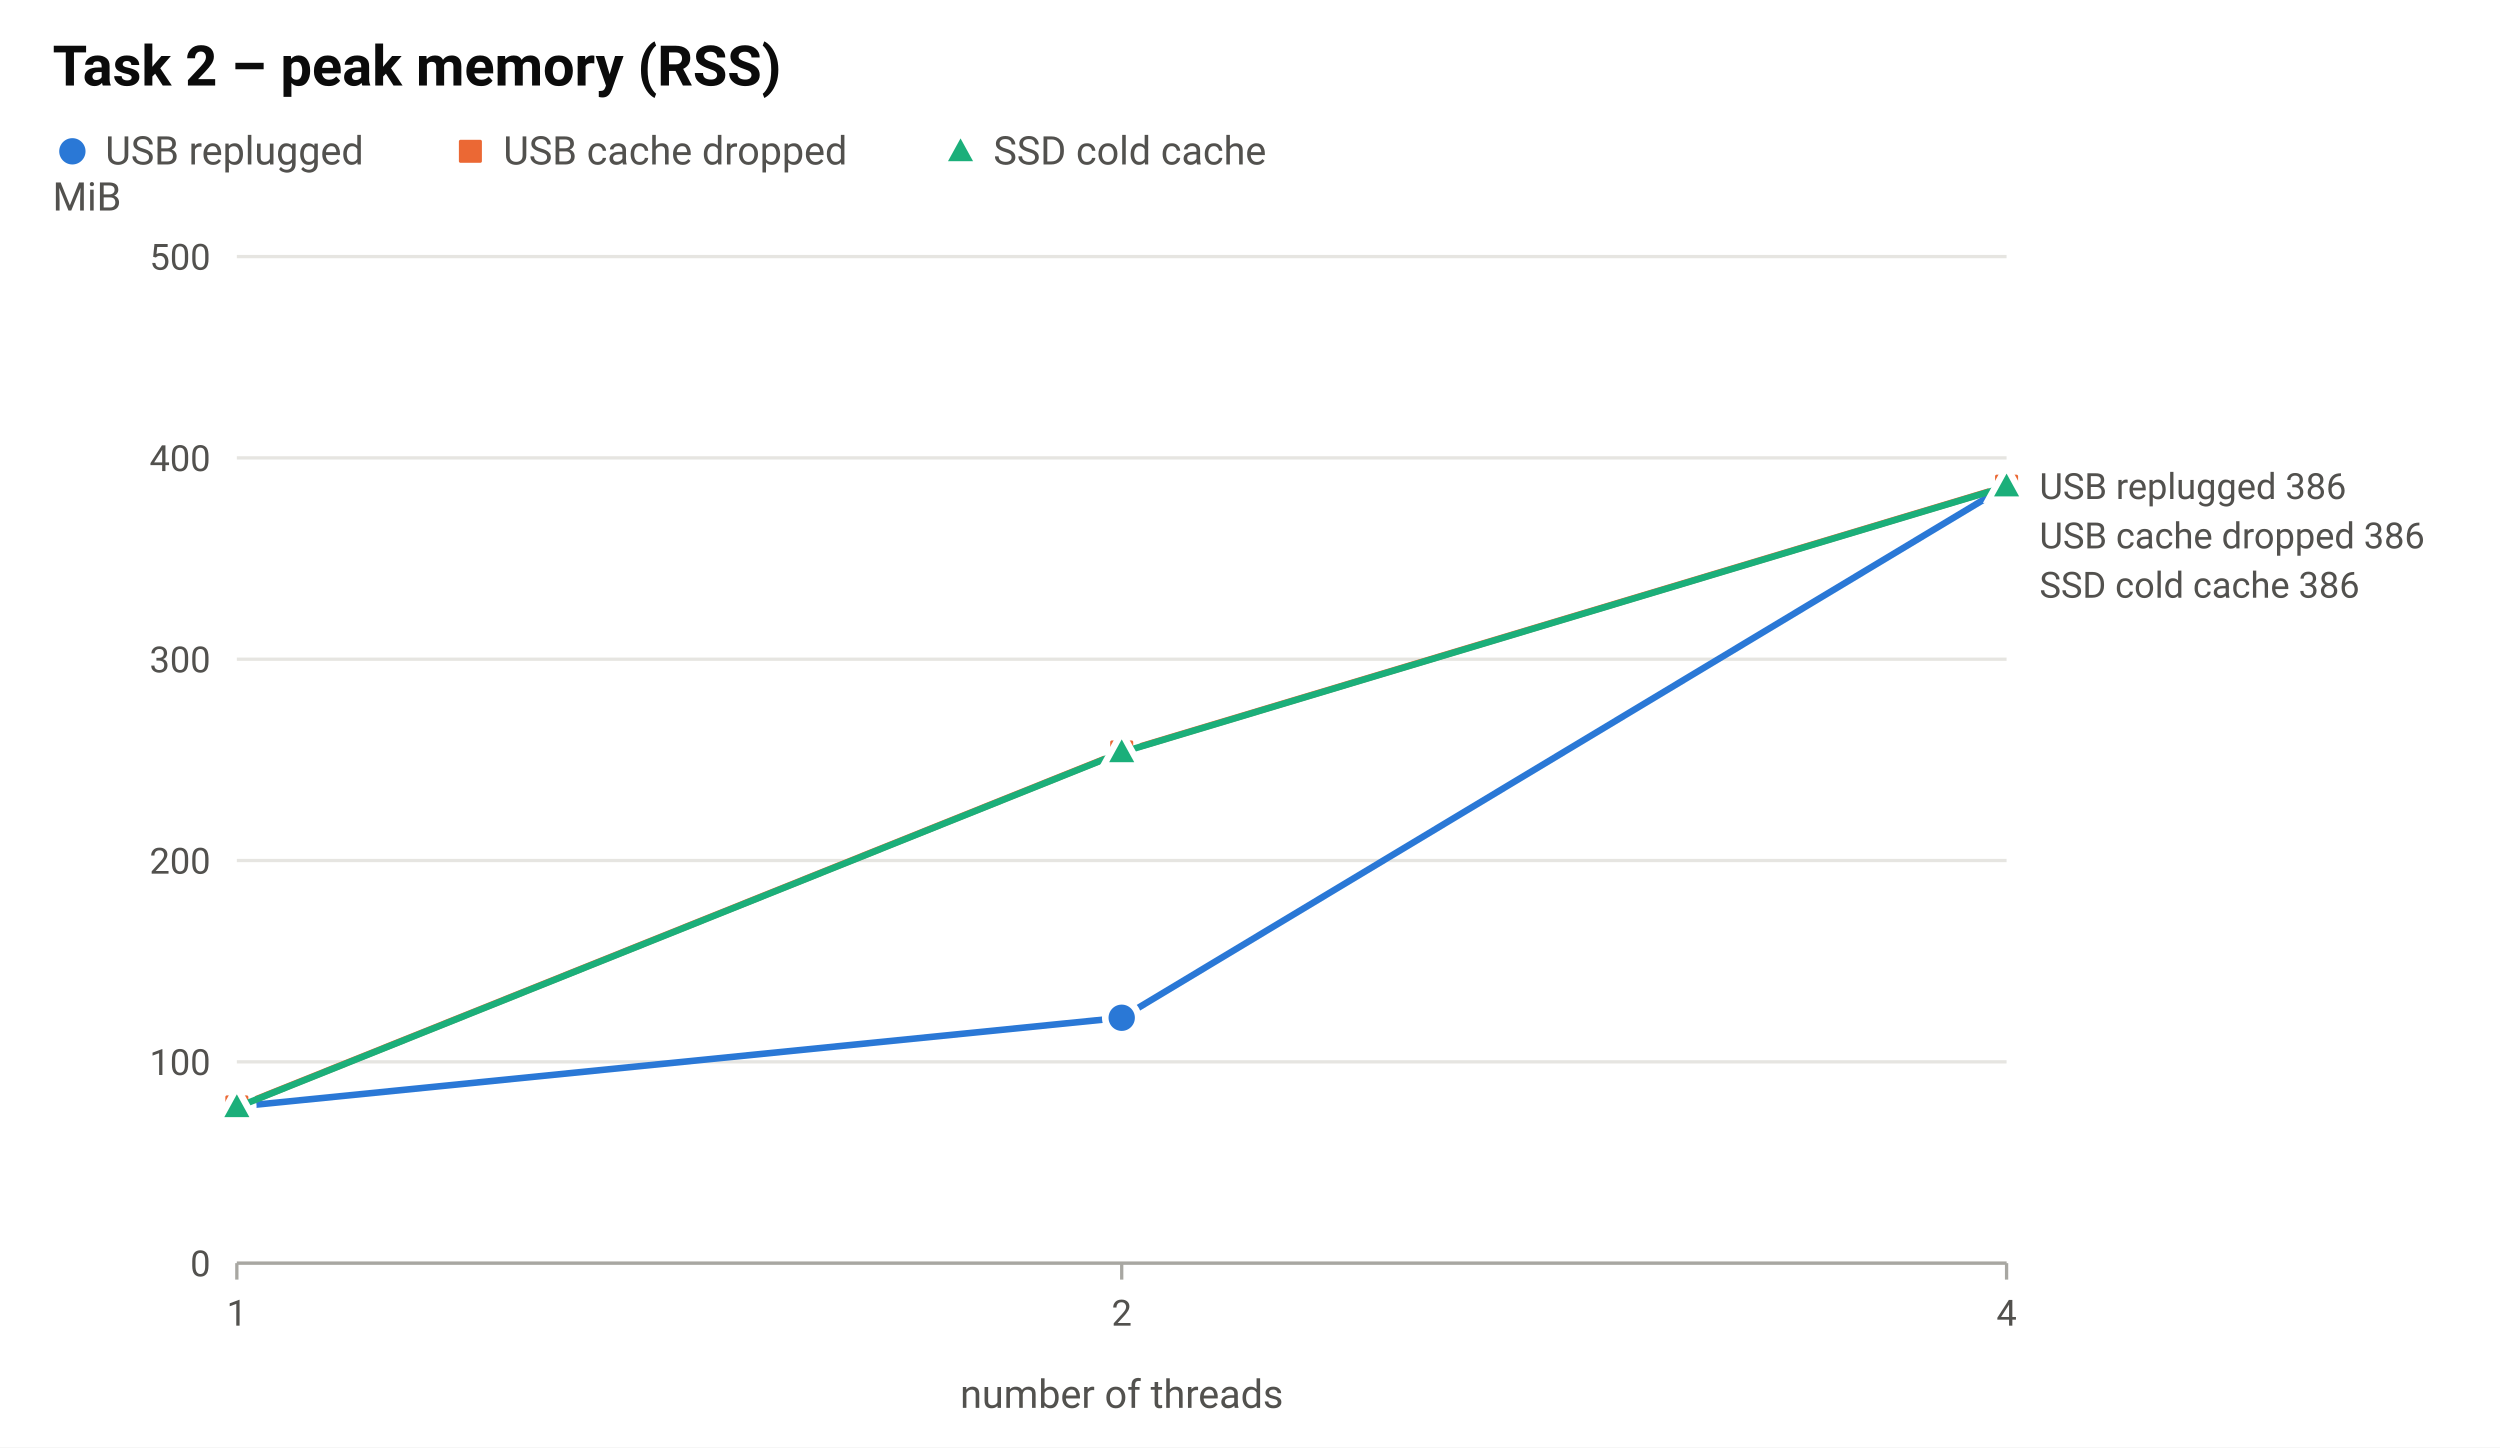
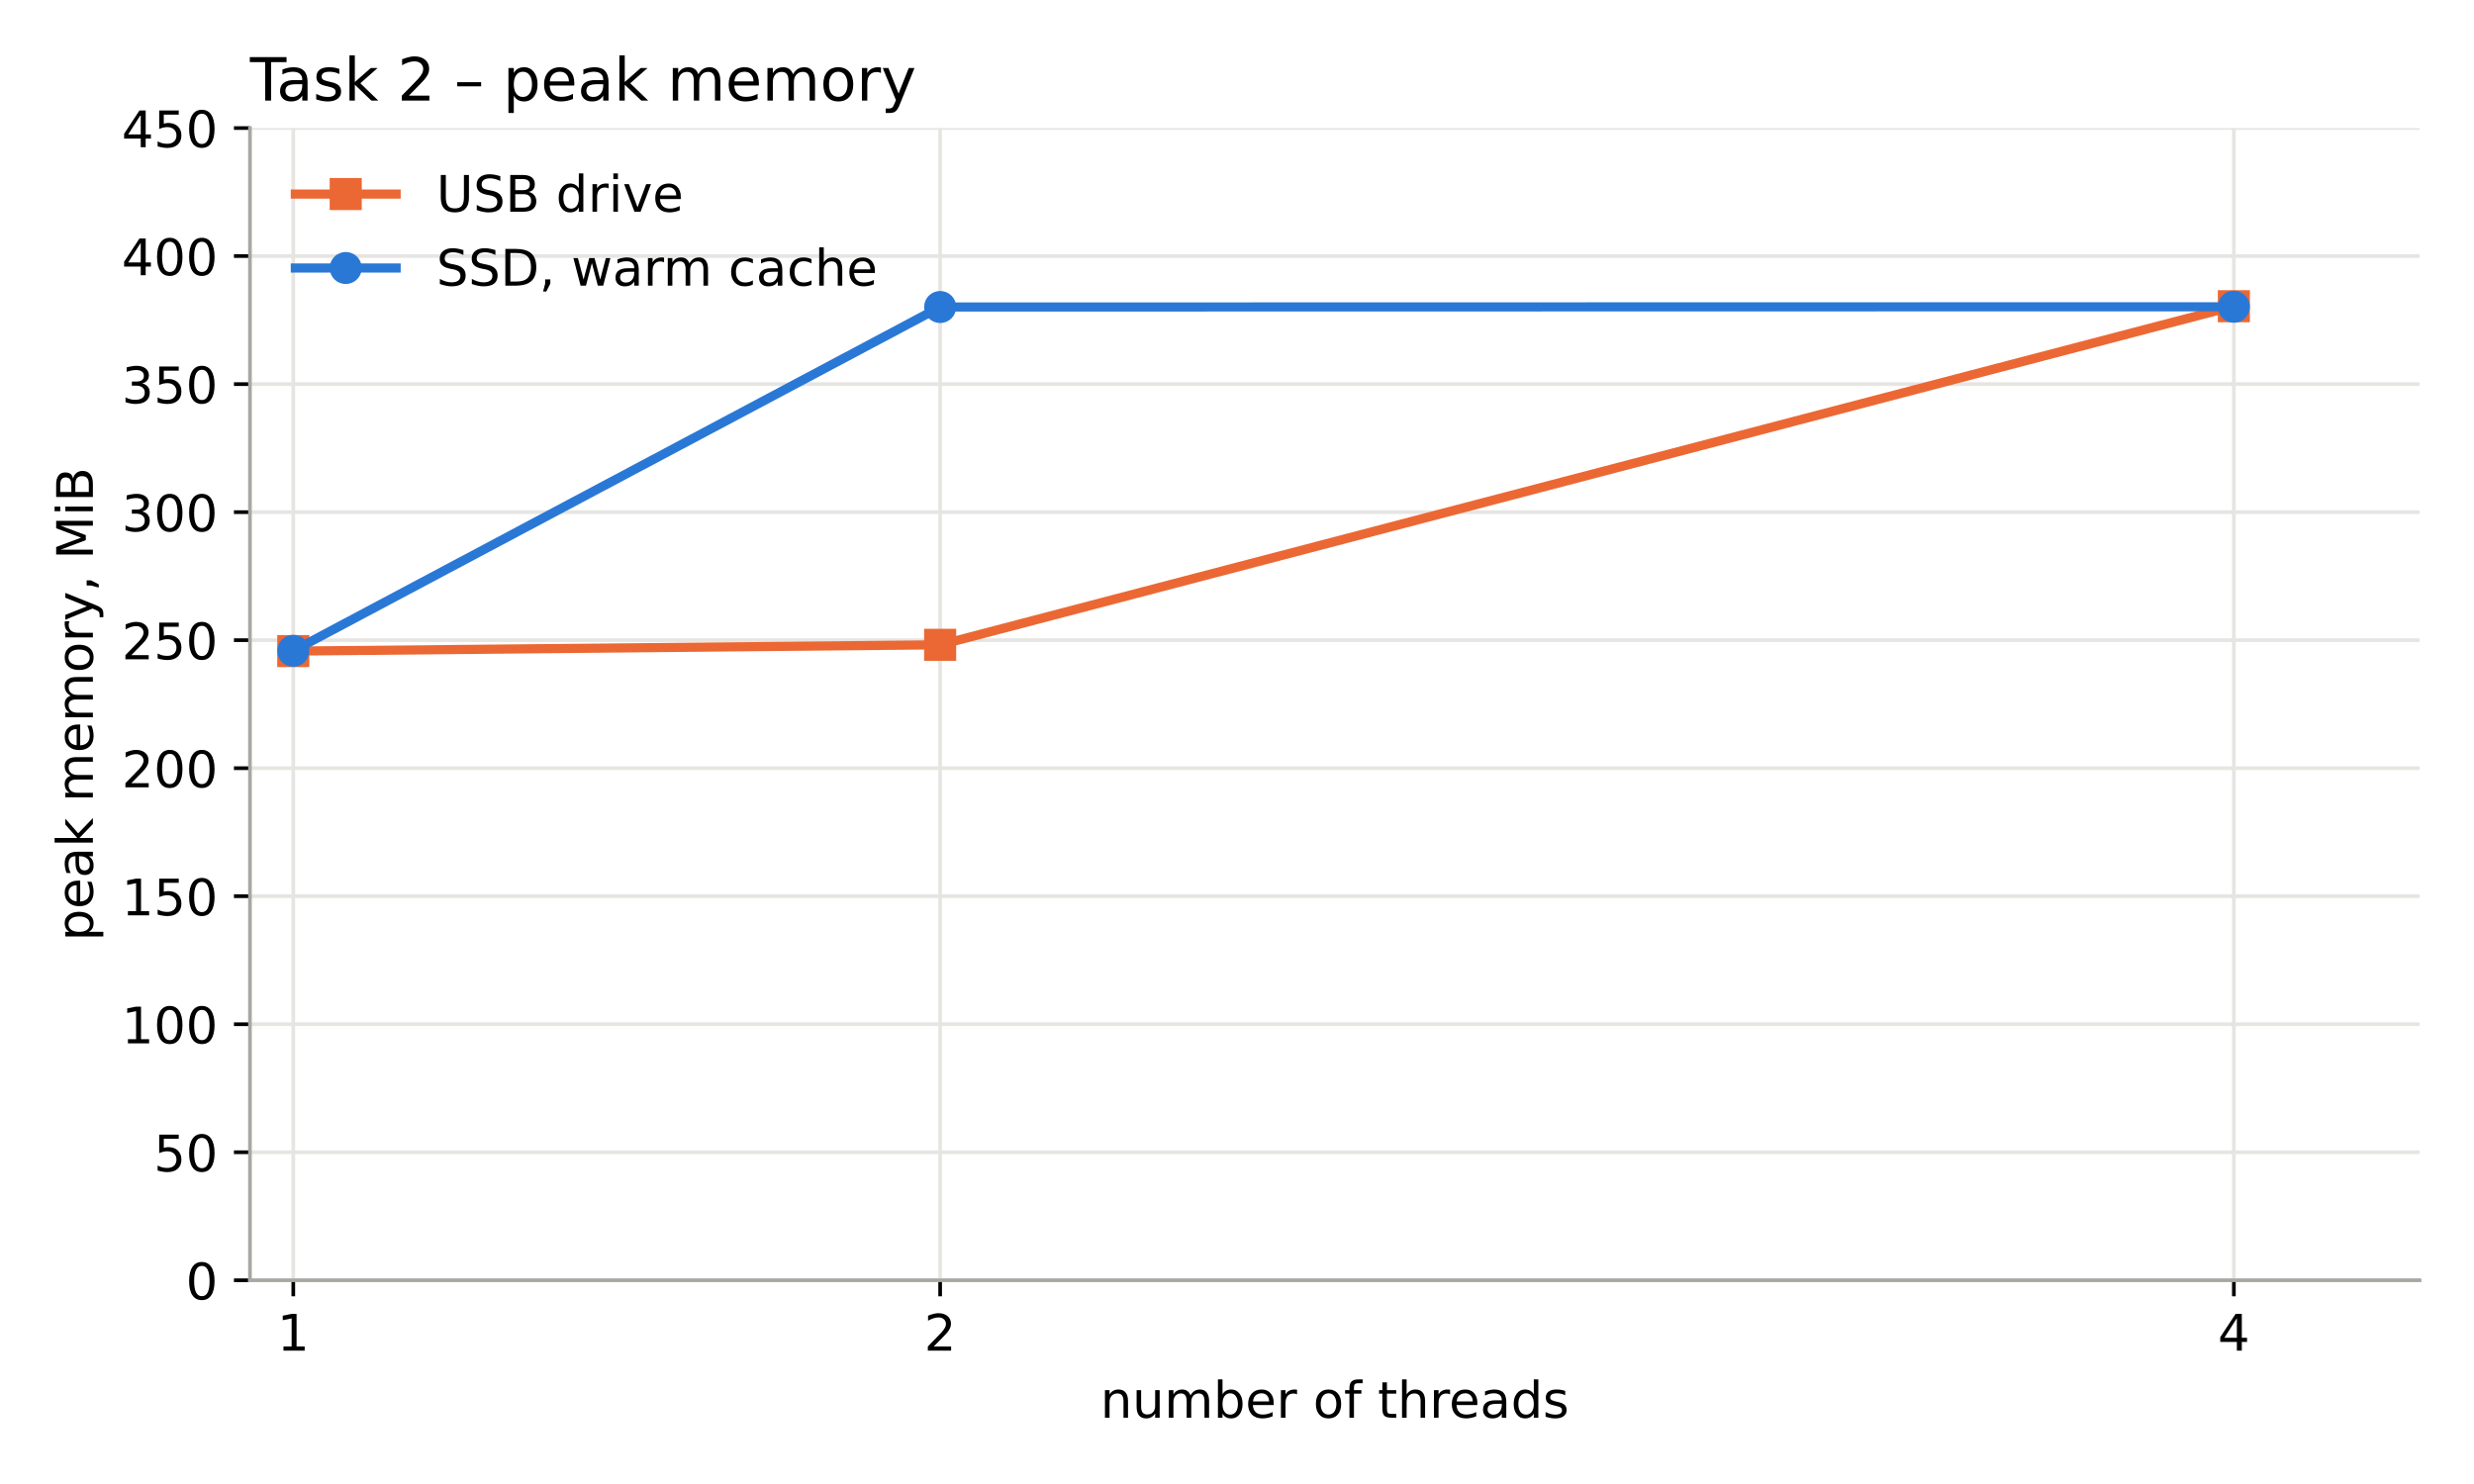
- <svg xmlns="http://www.w3.org/2000/svg" viewBox="0 0 760 440" width="760" height="440" font-family="system-ui, -apple-system, 'Segoe UI', Roboto, sans-serif">
-   <rect width="100%" height="100%" fill="#ffffff" />
-   <text x="16" y="26" font-size="17" font-weight="600" fill="#0b0b0b">Task 2 – peak memory (RSS)</text>
-   <text x="16" y="64" font-size="12" fill="#52514e">MiB</text>
-   <circle cx="22.0" cy="46.0" r="5" stroke="#ffffff" stroke-width="2" fill="#2a78d6" />
-   <text x="32" y="50" font-size="12" fill="#52514e">USB replugged</text>
-   <rect x="138.5" y="41.5" width="9" height="9" rx="1.5" stroke="#ffffff" stroke-width="2" fill="#eb6834" />
-   <text x="153" y="50" font-size="12" fill="#52514e">USB cache dropped</text>
-   <path d="M292.0,40.0 L297.5,50.0 L286.5,50.0 Z" stroke="#ffffff" stroke-width="2" fill="#1baf7a" />
-   <text x="302" y="50" font-size="12" fill="#52514e">SSD cold cache</text>
-   <line x1="72" x2="610" y1="384.0" y2="384.0" stroke="#e6e5e1" stroke-width="1" />
-   <text x="64" y="388.0" font-size="11" fill="#52514e" text-anchor="end">0</text>
-   <line x1="72" x2="610" y1="322.8" y2="322.8" stroke="#e6e5e1" stroke-width="1" />
-   <text x="64" y="326.8" font-size="11" fill="#52514e" text-anchor="end">100</text>
-   <line x1="72" x2="610" y1="261.6" y2="261.6" stroke="#e6e5e1" stroke-width="1" />
-   <text x="64" y="265.6" font-size="11" fill="#52514e" text-anchor="end">200</text>
-   <line x1="72" x2="610" y1="200.4" y2="200.4" stroke="#e6e5e1" stroke-width="1" />
-   <text x="64" y="204.4" font-size="11" fill="#52514e" text-anchor="end">300</text>
-   <line x1="72" x2="610" y1="139.2" y2="139.2" stroke="#e6e5e1" stroke-width="1" />
-   <text x="64" y="143.2" font-size="11" fill="#52514e" text-anchor="end">400</text>
-   <line x1="72" x2="610" y1="78.0" y2="78.0" stroke="#e6e5e1" stroke-width="1" />
-   <text x="64" y="82.0" font-size="11" fill="#52514e" text-anchor="end">500</text>
-   <line x1="72.0" x2="72.0" y1="384" y2="389" stroke="#a8a7a2" />
-   <text x="72.0" y="403" font-size="11" fill="#52514e" text-anchor="middle">1</text>
-   <line x1="341.0" x2="341.0" y1="384" y2="389" stroke="#a8a7a2" />
-   <text x="341.0" y="403" font-size="11" fill="#52514e" text-anchor="middle">2</text>
-   <line x1="610.0" x2="610.0" y1="384" y2="389" stroke="#a8a7a2" />
-   <text x="610.0" y="403" font-size="11" fill="#52514e" text-anchor="middle">4</text>
-   <line x1="72" x2="610" y1="384" y2="384" stroke="#a8a7a2" stroke-width="1" />
-   <text x="341" y="428" font-size="12" fill="#52514e" text-anchor="middle">number of threads</text>
-   <path d="M72.0,336.4 L341.0,309.4 L610.0,147.7" fill="none" stroke="#2a78d6" stroke-width="2" stroke-linejoin="round" stroke-linecap="round" />
-   <circle cx="72.0" cy="336.4" r="5" stroke="#ffffff" stroke-width="2" fill="#2a78d6" />
-   <circle cx="341.0" cy="309.4" r="5" stroke="#ffffff" stroke-width="2" fill="#2a78d6" />
-   <circle cx="610.0" cy="147.7" r="5" stroke="#ffffff" stroke-width="2" fill="#2a78d6" />
-   <path d="M72.0,336.5 L341.0,228.6 L610.0,147.8" fill="none" stroke="#eb6834" stroke-width="2" stroke-linejoin="round" stroke-linecap="round" />
-   <rect x="67.5" y="332.0" width="9" height="9" rx="1.5" stroke="#ffffff" stroke-width="2" fill="#eb6834" />
-   <rect x="336.5" y="224.1" width="9" height="9" rx="1.5" stroke="#ffffff" stroke-width="2" fill="#eb6834" />
-   <rect x="605.5" y="143.3" width="9" height="9" rx="1.5" stroke="#ffffff" stroke-width="2" fill="#eb6834" />
-   <path d="M72.0,336.6 L341.0,228.7 L610.0,147.9" fill="none" stroke="#1baf7a" stroke-width="2" stroke-linejoin="round" stroke-linecap="round" />
-   <path d="M72.0,330.6 L77.5,340.6 L66.5,340.6 Z" stroke="#ffffff" stroke-width="2" fill="#1baf7a" />
-   <path d="M341.0,222.7 L346.5,232.7 L335.5,232.7 Z" stroke="#ffffff" stroke-width="2" fill="#1baf7a" />
-   <path d="M610.0,141.9 L615.5,151.9 L604.5,151.9 Z" stroke="#ffffff" stroke-width="2" fill="#1baf7a" />
-   <text x="620" y="151.7" font-size="11" fill="#52514e">USB replugged  386</text>
-   <text x="620" y="166.7" font-size="11" fill="#52514e">USB cache dropped  386</text>
-   <text x="620" y="181.7" font-size="11" fill="#52514e">SSD cold cache  386</text>
+ <svg xmlns="http://www.w3.org/2000/svg" xmlns:xlink="http://www.w3.org/1999/xlink" width="540pt" height="324pt" viewBox="0 0 540 324" version="1.1">
+   <defs>
+     <style type="text/css">*{stroke-linejoin: round; stroke-linecap: butt}</style>
+   </defs>
+   <g id="figure_1">
+     <g id="patch_1">
+       <path d="M 0 324  L 540 324  L 540 0  L 0 0  z " style="fill: #ffffff" />
+     </g>
+     <g id="axes_1">
+       <g id="patch_2">
+         <path d="M 54.56 279.52  L 528.12 279.52  L 528.12 27.96  L 54.56 27.96  z " style="fill: #ffffff" />
+       </g>
+       <g id="matplotlib.axis_1">
+         <g id="xtick_1">
+           <g id="line2d_1">
+             <path d="M 64.015 279.52  L 64.015 27.96  " clip-path="url(#p62c04b0659)" style="fill: none; stroke: #e6e5e1; stroke-width: 0.8; stroke-linecap: square" />
+           </g>
+           <g id="line2d_2">
+             <defs>
+               <path id="me3604a6eda" d="M 0 0  L 0 3.5  " style="stroke: #000000; stroke-width: 0.8" />
+             </defs>
+             <g>
+               <use xlink:href="#me3604a6eda" x="64.015" y="279.52" style="stroke: #000000; stroke-width: 0.8" />
+             </g>
+           </g>
+           <g id="text_1">
+             <text style="font-size: 11px; font-family: 'DejaVu Sans', 'Bitstream Vera Sans', 'Computer Modern Sans Serif', 'Lucida Grande', 'Verdana', 'Geneva', 'Lucid', 'Arial', 'Helvetica', 'Avant Garde', sans-serif; text-anchor: middle" x="64.015" y="294.878" transform="rotate(-0 64.01507 294.8783)">1</text>
+           </g>
+         </g>
+         <g id="xtick_2">
+           <g id="line2d_3">
+             <path d="M 205.205 279.52  L 205.205 27.96  " clip-path="url(#p62c04b0659)" style="fill: none; stroke: #e6e5e1; stroke-width: 0.8; stroke-linecap: square" />
+           </g>
+           <g id="line2d_4">
+             <g>
+               <use xlink:href="#me3604a6eda" x="205.205" y="279.52" style="stroke: #000000; stroke-width: 0.8" />
+             </g>
+           </g>
+           <g id="text_2">
+             <text style="font-size: 11px; font-family: 'DejaVu Sans', 'Bitstream Vera Sans', 'Computer Modern Sans Serif', 'Lucida Grande', 'Verdana', 'Geneva', 'Lucid', 'Arial', 'Helvetica', 'Avant Garde', sans-serif; text-anchor: middle" x="205.205" y="294.878" transform="rotate(-0 205.2051 294.8783)">2</text>
+           </g>
+         </g>
+         <g id="xtick_3">
+           <g id="line2d_5">
+             <path d="M 487.585 279.52  L 487.585 27.96  " clip-path="url(#p62c04b0659)" style="fill: none; stroke: #e6e5e1; stroke-width: 0.8; stroke-linecap: square" />
+           </g>
+           <g id="line2d_6">
+             <g>
+               <use xlink:href="#me3604a6eda" x="487.585" y="279.52" style="stroke: #000000; stroke-width: 0.8" />
+             </g>
+           </g>
+           <g id="text_3">
+             <text style="font-size: 11px; font-family: 'DejaVu Sans', 'Bitstream Vera Sans', 'Computer Modern Sans Serif', 'Lucida Grande', 'Verdana', 'Geneva', 'Lucid', 'Arial', 'Helvetica', 'Avant Garde', sans-serif; text-anchor: middle" x="487.585" y="294.878" transform="rotate(-0 487.5852 294.8783)">4</text>
+           </g>
+         </g>
+         <g id="text_4">
+           <text style="font-size: 11px; font-family: 'DejaVu Sans', 'Bitstream Vera Sans', 'Computer Modern Sans Serif', 'Lucida Grande', 'Verdana', 'Geneva', 'Lucid', 'Arial', 'Helvetica', 'Avant Garde', sans-serif; text-anchor: middle" x="291.34" y="309.524" transform="rotate(-0 291.34 309.5242)">number of threads</text>
+         </g>
+       </g>
+       <g id="matplotlib.axis_2">
+         <g id="ytick_1">
+           <g id="line2d_7">
+             <path d="M 54.56 279.52  L 528.12 279.52  " clip-path="url(#p62c04b0659)" style="fill: none; stroke: #e6e5e1; stroke-width: 0.8; stroke-linecap: square" />
+           </g>
+           <g id="line2d_8">
+             <defs>
+               <path id="m5d7dc40697" d="M 0 0  L -3.5 0  " style="stroke: #000000; stroke-width: 0.8" />
+             </defs>
+             <g>
+               <use xlink:href="#m5d7dc40697" x="54.56" y="279.52" style="stroke: #000000; stroke-width: 0.8" />
+             </g>
+           </g>
+           <g id="text_5">
+             <text style="font-size: 11px; font-family: 'DejaVu Sans', 'Bitstream Vera Sans', 'Computer Modern Sans Serif', 'Lucida Grande', 'Verdana', 'Geneva', 'Lucid', 'Arial', 'Helvetica', 'Avant Garde', sans-serif; text-anchor: end" x="47.56" y="283.699" transform="rotate(-0 47.56 283.6991)">0</text>
+           </g>
+         </g>
+         <g id="ytick_2">
+           <g id="line2d_9">
+             <path d="M 54.56 251.569  L 528.12 251.569  " clip-path="url(#p62c04b0659)" style="fill: none; stroke: #e6e5e1; stroke-width: 0.8; stroke-linecap: square" />
+           </g>
+           <g id="line2d_10">
+             <g>
+               <use xlink:href="#m5d7dc40697" x="54.56" y="251.569" style="stroke: #000000; stroke-width: 0.8" />
+             </g>
+           </g>
+           <g id="text_6">
+             <text style="font-size: 11px; font-family: 'DejaVu Sans', 'Bitstream Vera Sans', 'Computer Modern Sans Serif', 'Lucida Grande', 'Verdana', 'Geneva', 'Lucid', 'Arial', 'Helvetica', 'Avant Garde', sans-serif; text-anchor: end" x="47.56" y="255.748" transform="rotate(-0 47.56 255.748)">50</text>
+           </g>
+         </g>
+         <g id="ytick_3">
+           <g id="line2d_11">
+             <path d="M 54.56 223.618  L 528.12 223.618  " clip-path="url(#p62c04b0659)" style="fill: none; stroke: #e6e5e1; stroke-width: 0.8; stroke-linecap: square" />
+           </g>
+           <g id="line2d_12">
+             <g>
+               <use xlink:href="#m5d7dc40697" x="54.56" y="223.618" style="stroke: #000000; stroke-width: 0.8" />
+             </g>
+           </g>
+           <g id="text_7">
+             <text style="font-size: 11px; font-family: 'DejaVu Sans', 'Bitstream Vera Sans', 'Computer Modern Sans Serif', 'Lucida Grande', 'Verdana', 'Geneva', 'Lucid', 'Arial', 'Helvetica', 'Avant Garde', sans-serif; text-anchor: end" x="47.56" y="227.797" transform="rotate(-0 47.56 227.7969)">100</text>
+           </g>
+         </g>
+         <g id="ytick_4">
+           <g id="line2d_13">
+             <path d="M 54.56 195.667  L 528.12 195.667  " clip-path="url(#p62c04b0659)" style="fill: none; stroke: #e6e5e1; stroke-width: 0.8; stroke-linecap: square" />
+           </g>
+           <g id="line2d_14">
+             <g>
+               <use xlink:href="#m5d7dc40697" x="54.56" y="195.667" style="stroke: #000000; stroke-width: 0.8" />
+             </g>
+           </g>
+           <g id="text_8">
+             <text style="font-size: 11px; font-family: 'DejaVu Sans', 'Bitstream Vera Sans', 'Computer Modern Sans Serif', 'Lucida Grande', 'Verdana', 'Geneva', 'Lucid', 'Arial', 'Helvetica', 'Avant Garde', sans-serif; text-anchor: end" x="47.56" y="199.846" transform="rotate(-0 47.56 199.8458)">150</text>
+           </g>
+         </g>
+         <g id="ytick_5">
+           <g id="line2d_15">
+             <path d="M 54.56 167.716  L 528.12 167.716  " clip-path="url(#p62c04b0659)" style="fill: none; stroke: #e6e5e1; stroke-width: 0.8; stroke-linecap: square" />
+           </g>
+           <g id="line2d_16">
+             <g>
+               <use xlink:href="#m5d7dc40697" x="54.56" y="167.716" style="stroke: #000000; stroke-width: 0.8" />
+             </g>
+           </g>
+           <g id="text_9">
+             <text style="font-size: 11px; font-family: 'DejaVu Sans', 'Bitstream Vera Sans', 'Computer Modern Sans Serif', 'Lucida Grande', 'Verdana', 'Geneva', 'Lucid', 'Arial', 'Helvetica', 'Avant Garde', sans-serif; text-anchor: end" x="47.56" y="171.895" transform="rotate(-0 47.56 171.8947)">200</text>
+           </g>
+         </g>
+         <g id="ytick_6">
+           <g id="line2d_17">
+             <path d="M 54.56 139.764  L 528.12 139.764  " clip-path="url(#p62c04b0659)" style="fill: none; stroke: #e6e5e1; stroke-width: 0.8; stroke-linecap: square" />
+           </g>
+           <g id="line2d_18">
+             <g>
+               <use xlink:href="#m5d7dc40697" x="54.56" y="139.764" style="stroke: #000000; stroke-width: 0.8" />
+             </g>
+           </g>
+           <g id="text_10">
+             <text style="font-size: 11px; font-family: 'DejaVu Sans', 'Bitstream Vera Sans', 'Computer Modern Sans Serif', 'Lucida Grande', 'Verdana', 'Geneva', 'Lucid', 'Arial', 'Helvetica', 'Avant Garde', sans-serif; text-anchor: end" x="47.56" y="143.944" transform="rotate(-0 47.56 143.9436)">250</text>
+           </g>
+         </g>
+         <g id="ytick_7">
+           <g id="line2d_19">
+             <path d="M 54.56 111.813  L 528.12 111.813  " clip-path="url(#p62c04b0659)" style="fill: none; stroke: #e6e5e1; stroke-width: 0.8; stroke-linecap: square" />
+           </g>
+           <g id="line2d_20">
+             <g>
+               <use xlink:href="#m5d7dc40697" x="54.56" y="111.813" style="stroke: #000000; stroke-width: 0.8" />
+             </g>
+           </g>
+           <g id="text_11">
+             <text style="font-size: 11px; font-family: 'DejaVu Sans', 'Bitstream Vera Sans', 'Computer Modern Sans Serif', 'Lucida Grande', 'Verdana', 'Geneva', 'Lucid', 'Arial', 'Helvetica', 'Avant Garde', sans-serif; text-anchor: end" x="47.56" y="115.992" transform="rotate(-0 47.56 115.9925)">300</text>
+           </g>
+         </g>
+         <g id="ytick_8">
+           <g id="line2d_21">
+             <path d="M 54.56 83.862  L 528.12 83.862  " clip-path="url(#p62c04b0659)" style="fill: none; stroke: #e6e5e1; stroke-width: 0.8; stroke-linecap: square" />
+           </g>
+           <g id="line2d_22">
+             <g>
+               <use xlink:href="#m5d7dc40697" x="54.56" y="83.862" style="stroke: #000000; stroke-width: 0.8" />
+             </g>
+           </g>
+           <g id="text_12">
+             <text style="font-size: 11px; font-family: 'DejaVu Sans', 'Bitstream Vera Sans', 'Computer Modern Sans Serif', 'Lucida Grande', 'Verdana', 'Geneva', 'Lucid', 'Arial', 'Helvetica', 'Avant Garde', sans-serif; text-anchor: end" x="47.56" y="88.041" transform="rotate(-0 47.56 88.04136)">350</text>
+           </g>
+         </g>
+         <g id="ytick_9">
+           <g id="line2d_23">
+             <path d="M 54.56 55.911  L 528.12 55.911  " clip-path="url(#p62c04b0659)" style="fill: none; stroke: #e6e5e1; stroke-width: 0.8; stroke-linecap: square" />
+           </g>
+           <g id="line2d_24">
+             <g>
+               <use xlink:href="#m5d7dc40697" x="54.56" y="55.911" style="stroke: #000000; stroke-width: 0.8" />
+             </g>
+           </g>
+           <g id="text_13">
+             <text style="font-size: 11px; font-family: 'DejaVu Sans', 'Bitstream Vera Sans', 'Computer Modern Sans Serif', 'Lucida Grande', 'Verdana', 'Geneva', 'Lucid', 'Arial', 'Helvetica', 'Avant Garde', sans-serif; text-anchor: end" x="47.56" y="60.09" transform="rotate(-0 47.56 60.09025)">400</text>
+           </g>
+         </g>
+         <g id="ytick_10">
+           <g id="line2d_25">
+             <path d="M 54.56 27.96  L 528.12 27.96  " clip-path="url(#p62c04b0659)" style="fill: none; stroke: #e6e5e1; stroke-width: 0.8; stroke-linecap: square" />
+           </g>
+           <g id="line2d_26">
+             <g>
+               <use xlink:href="#m5d7dc40697" x="54.56" y="27.96" style="stroke: #000000; stroke-width: 0.8" />
+             </g>
+           </g>
+           <g id="text_14">
+             <text style="font-size: 11px; font-family: 'DejaVu Sans', 'Bitstream Vera Sans', 'Computer Modern Sans Serif', 'Lucida Grande', 'Verdana', 'Geneva', 'Lucid', 'Arial', 'Helvetica', 'Avant Garde', sans-serif; text-anchor: end" x="47.56" y="32.139" transform="rotate(-0 47.56 32.13914)">450</text>
+           </g>
+         </g>
+         <g id="text_15">
+           <text style="font-size: 11px; font-family: 'DejaVu Sans', 'Bitstream Vera Sans', 'Computer Modern Sans Serif', 'Lucida Grande', 'Verdana', 'Geneva', 'Lucid', 'Arial', 'Helvetica', 'Avant Garde', sans-serif; text-anchor: middle" x="20.276" y="153.74" transform="rotate(-90 20.27609 153.74)">peak memory, MiB</text>
+         </g>
+       </g>
+       <g id="line2d_27">
+         <path d="M 64.015 142.151  L 205.205 140.782  L 487.585 66.857  " clip-path="url(#p62c04b0659)" style="fill: none; stroke: #eb6834; stroke-width: 2; stroke-linecap: square" />
+         <defs>
+           <path id="mb2f8e9e383" d="M -3 3  L 3 3  L 3 -3  L -3 -3  z " style="stroke: #eb6834; stroke-linejoin: miter" />
+         </defs>
+         <g clip-path="url(#p62c04b0659)">
+           <use xlink:href="#mb2f8e9e383" x="64.015" y="142.151" style="fill: #eb6834; stroke: #eb6834; stroke-linejoin: miter" />
+           <use xlink:href="#mb2f8e9e383" x="205.205" y="140.782" style="fill: #eb6834; stroke: #eb6834; stroke-linejoin: miter" />
+           <use xlink:href="#mb2f8e9e383" x="487.585" y="66.857" style="fill: #eb6834; stroke: #eb6834; stroke-linejoin: miter" />
+         </g>
+       </g>
+       <g id="line2d_28">
+         <path d="M 64.015 142.09  L 205.205 67.03  L 487.585 66.974  " clip-path="url(#p62c04b0659)" style="fill: none; stroke: #2a78d6; stroke-width: 2; stroke-linecap: square" />
+         <defs>
+           <path id="m555aa136ba" d="M 0 3  C 0.796 3 1.559 2.684 2.121 2.121  C 2.684 1.559 3 0.796 3 0  C 3 -0.796 2.684 -1.559 2.121 -2.121  C 1.559 -2.684 0.796 -3 0 -3  C -0.796 -3 -1.559 -2.684 -2.121 -2.121  C -2.684 -1.559 -3 -0.796 -3 0  C -3 0.796 -2.684 1.559 -2.121 2.121  C -1.559 2.684 -0.796 3 0 3  z " style="stroke: #2a78d6" />
+         </defs>
+         <g clip-path="url(#p62c04b0659)">
+           <use xlink:href="#m555aa136ba" x="64.015" y="142.09" style="fill: #2a78d6; stroke: #2a78d6" />
+           <use xlink:href="#m555aa136ba" x="205.205" y="67.03" style="fill: #2a78d6; stroke: #2a78d6" />
+           <use xlink:href="#m555aa136ba" x="487.585" y="66.974" style="fill: #2a78d6; stroke: #2a78d6" />
+         </g>
+       </g>
+       <g id="patch_3">
+         <path d="M 54.56 279.52  L 54.56 27.96  " style="fill: none; stroke: #a8a7a2; stroke-width: 0.8; stroke-linejoin: miter; stroke-linecap: square" />
+       </g>
+       <g id="patch_4">
+         <path d="M 54.56 279.52  L 528.12 279.52  " style="fill: none; stroke: #a8a7a2; stroke-width: 0.8; stroke-linejoin: miter; stroke-linecap: square" />
+       </g>
+       <g id="text_16">
+         <text style="font-size: 13px; font-family: 'DejaVu Sans', 'Bitstream Vera Sans', 'Computer Modern Sans Serif', 'Lucida Grande', 'Verdana', 'Geneva', 'Lucid', 'Arial', 'Helvetica', 'Avant Garde', sans-serif; text-anchor: start" x="54.56" y="21.96" transform="rotate(-0 54.56 21.96)">Task 2 – peak memory</text>
+       </g>
+       <g id="legend_1">
+         <g id="line2d_29">
+           <path d="M 64.46 42.368  L 75.46 42.368  L 86.46 42.368  " style="fill: none; stroke: #eb6834; stroke-width: 2; stroke-linecap: square" />
+           <g>
+             <use xlink:href="#mb2f8e9e383" x="75.46" y="42.368" style="fill: #eb6834; stroke: #eb6834; stroke-linejoin: miter" />
+           </g>
+         </g>
+         <g id="text_17">
+           <text style="font-size: 11px; font-family: 'DejaVu Sans', 'Bitstream Vera Sans', 'Computer Modern Sans Serif', 'Lucida Grande', 'Verdana', 'Geneva', 'Lucid', 'Arial', 'Helvetica', 'Avant Garde', sans-serif; text-anchor: start" x="95.26" y="46.218" transform="rotate(-0 95.26 46.21828)">USB drive</text>
+         </g>
+         <g id="line2d_30">
+           <path d="M 64.46 58.514  L 75.46 58.514  L 86.46 58.514  " style="fill: none; stroke: #2a78d6; stroke-width: 2; stroke-linecap: square" />
+           <g>
+             <use xlink:href="#m555aa136ba" x="75.46" y="58.514" style="fill: #2a78d6; stroke: #2a78d6" />
+           </g>
+         </g>
+         <g id="text_18">
+           <text style="font-size: 11px; font-family: 'DejaVu Sans', 'Bitstream Vera Sans', 'Computer Modern Sans Serif', 'Lucida Grande', 'Verdana', 'Geneva', 'Lucid', 'Arial', 'Helvetica', 'Avant Garde', sans-serif; text-anchor: start" x="95.26" y="62.364" transform="rotate(-0 95.26 62.36422)">SSD, warm cache</text>
+         </g>
+       </g>
+     </g>
+   </g>
+   <defs>
+     <clipPath id="p62c04b0659">
+       <rect x="54.56" y="27.96" width="473.56" height="251.56" />
+     </clipPath>
+   </defs>
</svg>
